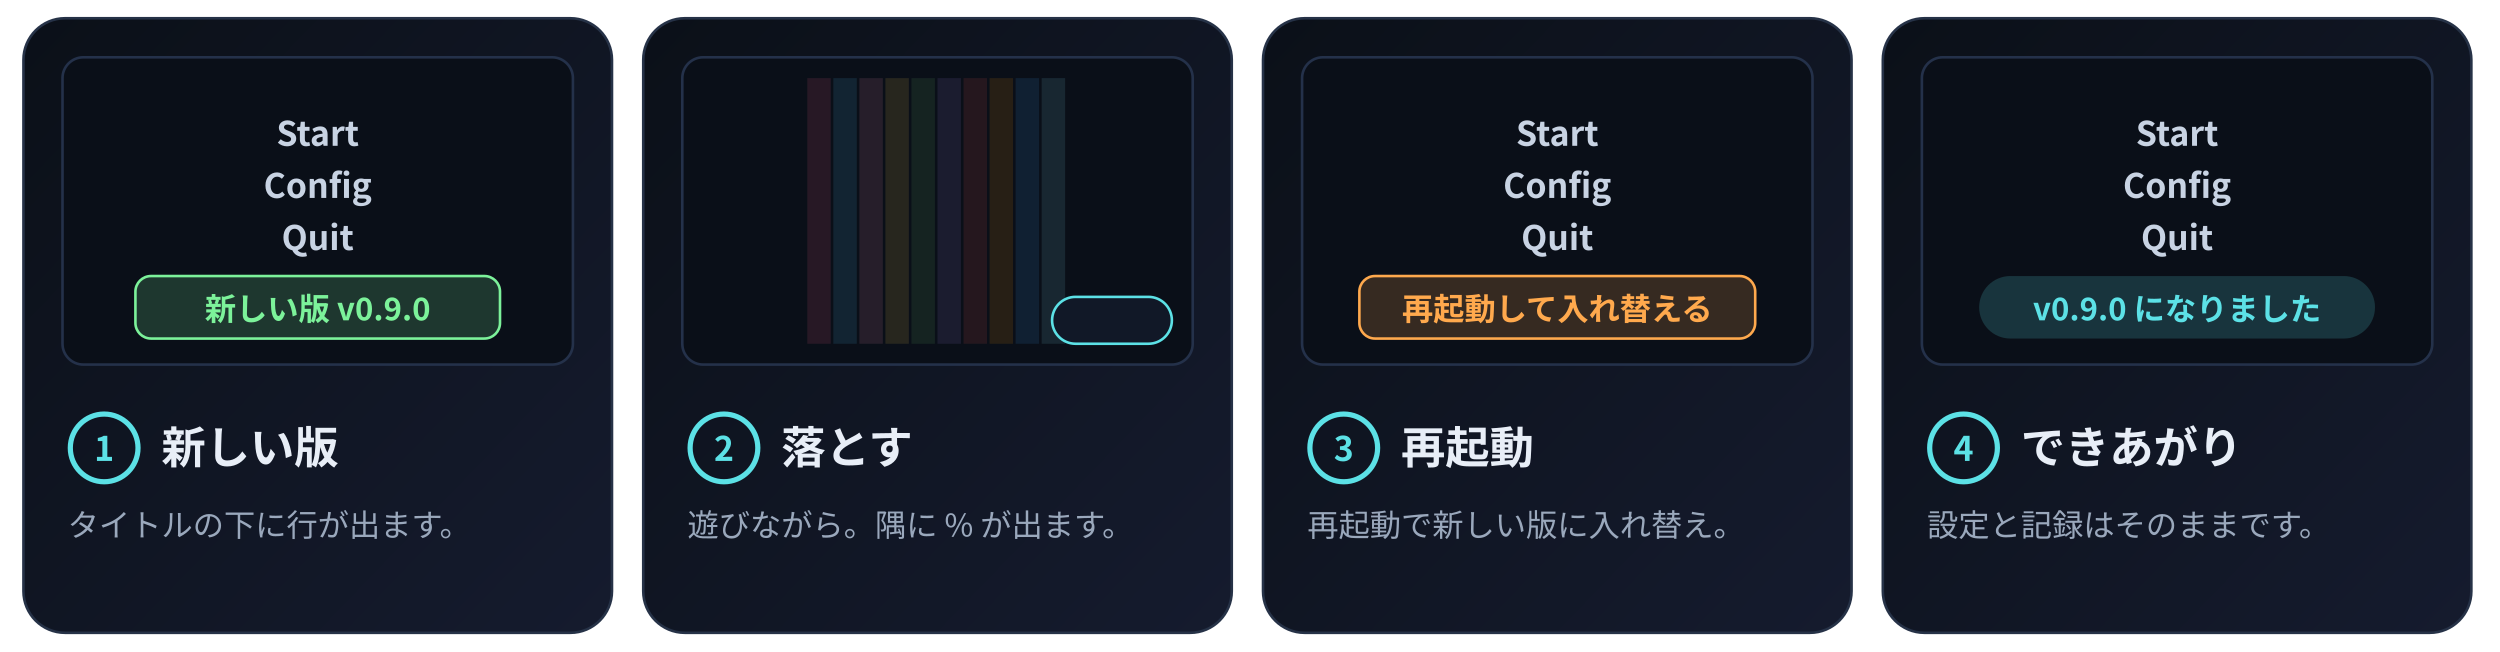
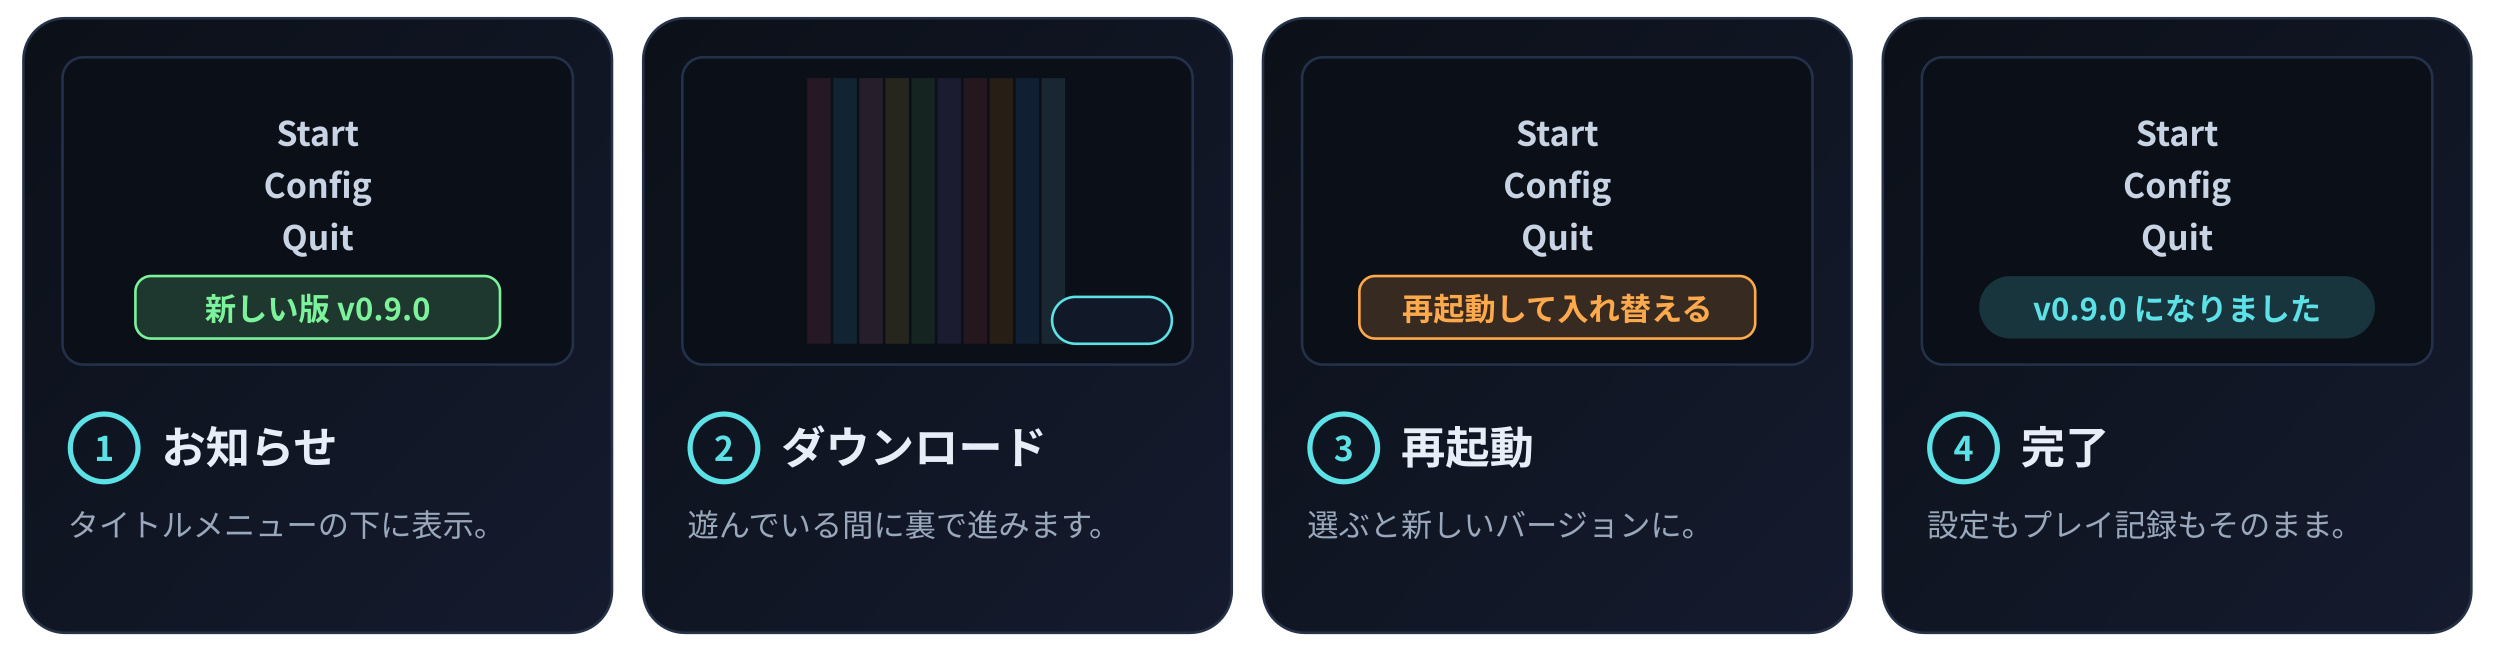
<svg xmlns="http://www.w3.org/2000/svg" width="960" height="250" viewBox="0 0 960 250" role="img" aria-labelledby="title desc">
  <style>
text{font-family:'Hiragino Sans','Hiragino Kaku Gothic ProN','Yu Gothic UI','Yu Gothic','Meiryo','Noto Sans JP','Noto Sans CJK JP',system-ui,sans-serif}
.mono{font-family:'JetBrains Mono','SF Mono','Cascadia Mono',Consolas,Menlo,monospace}
.fb{transform-box:fill-box;transform-origin:50% 50%}
@keyframes w2{0.000%{opacity:0}0.000%{opacity:0}0.000%{opacity:1}25.000%{opacity:1}27.500%{opacity:0}100.000%{opacity:0}}
.w2{opacity:0;animation:w2 8.0s linear infinite}
@keyframes w4{0.000%{opacity:0}22.500%{opacity:0}25.000%{opacity:1}50.000%{opacity:1}52.500%{opacity:0}100.000%{opacity:0}}
.w4{opacity:0;animation:w4 8.0s linear infinite}
@keyframes w5{0%{opacity:0}25.000%{opacity:1}29.500%{opacity:0}100%{opacity:0}}
.w5{opacity:0;animation:w5 8.0s step-end infinite}
@keyframes w6{0%{opacity:0}29.500%{opacity:1}34.000%{opacity:0}100%{opacity:0}}
.w6{opacity:0;animation:w6 8.0s step-end infinite}
@keyframes w7{0%{opacity:0}34.000%{opacity:1}38.500%{opacity:0}100%{opacity:0}}
.w7{opacity:0;animation:w7 8.0s step-end infinite}
@keyframes w8{0%{opacity:0}38.500%{opacity:1}43.000%{opacity:0}100%{opacity:0}}
.w8{opacity:0;animation:w8 8.0s step-end infinite}
@keyframes w9{0%{opacity:0}43.000%{opacity:1}47.500%{opacity:0}100%{opacity:0}}
.w9{opacity:0;animation:w9 8.0s step-end infinite}
@keyframes w10{0%{opacity:0}47.500%{opacity:1}98.750%{opacity:0}100%{opacity:0}}
.w10{opacity:0;animation:w10 8.0s step-end infinite}
@keyframes w12{0.000%{opacity:0}47.500%{opacity:0}50.000%{opacity:1}75.000%{opacity:1}77.500%{opacity:0}100.000%{opacity:0}}
.w12{opacity:0;animation:w12 8.0s linear infinite}
@keyframes w14{0.000%{opacity:0}72.500%{opacity:0}75.000%{opacity:1}100.000%{opacity:1}100.000%{opacity:0}100.000%{opacity:0}}
.w14{opacity:0;animation:w14 8.0s linear infinite}
@media (prefers-reduced-motion:reduce){*{animation:none!important}}
</style>
  <defs>
    <linearGradient id="bg1" x1="0" y1="0" x2="1" y2="1">
      <stop offset="0" stop-color="#0B1018" />
      <stop offset="1" stop-color="#151B2E" />
    </linearGradient>
    <linearGradient id="bg3" x1="0" y1="0" x2="1" y2="1">
      <stop offset="0" stop-color="#0B1018" />
      <stop offset="1" stop-color="#151B2E" />
    </linearGradient>
    <linearGradient id="bg11" x1="0" y1="0" x2="1" y2="1">
      <stop offset="0" stop-color="#0B1018" />
      <stop offset="1" stop-color="#151B2E" />
    </linearGradient>
    <linearGradient id="bg13" x1="0" y1="0" x2="1" y2="1">
      <stop offset="0" stop-color="#0B1018" />
      <stop offset="1" stop-color="#151B2E" />
    </linearGradient>
  </defs>
  <rect x="9" y="7" width="226" height="236" rx="16" fill="url(#bg1)" stroke="#263247" />
  <rect class="w2" x="10" y="8" width="224" height="234" rx="15" fill="none" stroke="#5CE1E6" stroke-width="2" />
  <rect x="24" y="22" width="196" height="118" rx="8" fill="#0A0F18" stroke="#24314A" />
  <text x="122.0" y="56" font-size="13" fill="#C8D3E3" font-weight="700" text-anchor="middle">Start</text>
  <text x="122.0" y="76" font-size="13" fill="#C8D3E3" font-weight="700" text-anchor="middle">Config</text>
  <text x="122.0" y="96" font-size="13" fill="#C8D3E3" font-weight="700" text-anchor="middle">Quit</text>
  <rect x="52" y="106" width="140" height="24" rx="6" fill="#7CF29A" fill-opacity="0.18" stroke="#7CF29A" />
  <text x="122.0" y="123" font-size="12" fill="#7CF29A" font-weight="800" text-anchor="middle">新しい版 v0.9.0</text>
  <circle cx="40" cy="172" r="13" fill="none" stroke="#5CE1E6" stroke-width="2" />
  <text x="40" y="177" font-size="13" fill="#5CE1E6" font-weight="800" text-anchor="middle">1</text>
-   <text x="62" y="178" font-size="17" fill="#E8EEF7" font-weight="800" text-anchor="start">新しい版</text>
-   <text x="26" y="206" font-size="12" fill="#9AA8BC" font-weight="400" text-anchor="start">タイトルの下に行が出ます。</text>
+   <text x="62" y="178" font-size="17" fill="#E8EEF7" font-weight="800" text-anchor="start">お知らせ</text>
+   <text x="26" y="206" font-size="12" fill="#9AA8BC" font-weight="400" text-anchor="start">タイトルメニューの下に表示。</text>
  <rect x="247" y="7" width="226" height="236" rx="16" fill="url(#bg3)" stroke="#263247" />
  <rect class="w4" x="248" y="8" width="224" height="234" rx="15" fill="none" stroke="#5CE1E6" stroke-width="2" />
  <rect x="262" y="22" width="196" height="118" rx="8" fill="#0A0F18" stroke="#24314A" />
  <rect x="310" y="30" width="9" height="102" fill="#FF5C8A" fill-opacity="0.12" />
  <rect x="320" y="30" width="9" height="102" fill="#4FC3F7" fill-opacity="0.12" />
  <rect x="330" y="30" width="9" height="102" fill="#F48FB1" fill-opacity="0.12" />
  <rect x="340" y="30" width="9" height="102" fill="#FFD54F" fill-opacity="0.12" />
  <rect x="350" y="30" width="9" height="102" fill="#66BB6A" fill-opacity="0.12" />
  <rect x="360" y="30" width="9" height="102" fill="#9C84E0" fill-opacity="0.12" />
  <rect x="370" y="30" width="9" height="102" fill="#EF5350" fill-opacity="0.12" />
  <rect x="380" y="30" width="9" height="102" fill="#FF9800" fill-opacity="0.12" />
  <rect x="390" y="30" width="9" height="102" fill="#42A5F5" fill-opacity="0.12" />
  <rect x="400" y="30" width="9" height="102" fill="#80DEEA" fill-opacity="0.12" />
  <rect x="404" y="114" width="46" height="18" rx="9" fill="#111827" stroke="#5CE1E6" />
  <text x="427" y="127" font-size="11" fill="#5CE1E6" font-weight="800" text-anchor="middle" class="w5 mono">0%</text>
  <text x="427" y="127" font-size="11" fill="#5CE1E6" font-weight="800" text-anchor="middle" class="w6 mono">20%</text>
  <text x="427" y="127" font-size="11" fill="#5CE1E6" font-weight="800" text-anchor="middle" class="w7 mono">40%</text>
  <text x="427" y="127" font-size="11" fill="#5CE1E6" font-weight="800" text-anchor="middle" class="w8 mono">60%</text>
  <text x="427" y="127" font-size="11" fill="#5CE1E6" font-weight="800" text-anchor="middle" class="w9 mono">80%</text>
  <text x="427" y="127" font-size="11" fill="#5CE1E6" font-weight="800" text-anchor="middle" class="w10 mono">100%</text>
  <circle cx="278" cy="172" r="13" fill="none" stroke="#5CE1E6" stroke-width="2" />
  <text x="278" y="177" font-size="13" fill="#5CE1E6" font-weight="800" text-anchor="middle">2</text>
-   <text x="300" y="178" font-size="17" fill="#E8EEF7" font-weight="800" text-anchor="start">落とす</text>
-   <text x="264" y="206" font-size="12" fill="#9AA8BC" font-weight="400" text-anchor="start">遊びながら。隅に % が出ます。</text>
+   <text x="300" y="178" font-size="17" fill="#E8EEF7" font-weight="800" text-anchor="start">ダウンロード</text>
+   <text x="264" y="206" font-size="12" fill="#9AA8BC" font-weight="400" text-anchor="start">遊んでいる間に裏で進みます。</text>
  <rect x="485" y="7" width="226" height="236" rx="16" fill="url(#bg11)" stroke="#263247" />
  <rect class="w12" x="486" y="8" width="224" height="234" rx="15" fill="none" stroke="#5CE1E6" stroke-width="2" />
  <rect x="500" y="22" width="196" height="118" rx="8" fill="#0A0F18" stroke="#24314A" />
  <text x="598.0" y="56" font-size="13" fill="#C8D3E3" font-weight="700" text-anchor="middle">Start</text>
  <text x="598.0" y="76" font-size="13" fill="#C8D3E3" font-weight="700" text-anchor="middle">Config</text>
  <text x="598.0" y="96" font-size="13" fill="#C8D3E3" font-weight="700" text-anchor="middle">Quit</text>
  <rect x="522" y="106" width="152" height="24" rx="6" fill="#FFA94D" fill-opacity="0.18" stroke="#FFA94D" />
  <text x="598.0" y="123" font-size="12" fill="#FFA94D" font-weight="800" text-anchor="middle">再起動して入れ替える</text>
  <circle cx="516" cy="172" r="13" fill="none" stroke="#5CE1E6" stroke-width="2" />
  <text x="516" y="177" font-size="13" fill="#5CE1E6" font-weight="800" text-anchor="middle">3</text>
  <text x="538" y="178" font-size="17" fill="#E8EEF7" font-weight="800" text-anchor="start">再起動</text>
-   <text x="502" y="206" font-size="12" fill="#9AA8BC" font-weight="400" text-anchor="start">再起動で新しい版に入れ替え。</text>
+   <text x="502" y="206" font-size="12" fill="#9AA8BC" font-weight="400" text-anchor="start">選ぶと新しいバージョンに。</text>
  <rect x="723" y="7" width="226" height="236" rx="16" fill="url(#bg13)" stroke="#263247" />
  <rect class="w14" x="724" y="8" width="224" height="234" rx="15" fill="none" stroke="#5CE1E6" stroke-width="2" />
  <rect x="738" y="22" width="196" height="118" rx="8" fill="#0A0F18" stroke="#24314A" />
  <text x="836.0" y="56" font-size="13" fill="#C8D3E3" font-weight="700" text-anchor="middle">Start</text>
  <text x="836.0" y="76" font-size="13" fill="#C8D3E3" font-weight="700" text-anchor="middle">Config</text>
  <text x="836.0" y="96" font-size="13" fill="#C8D3E3" font-weight="700" text-anchor="middle">Quit</text>
  <rect x="760" y="106" width="152" height="24" rx="12" fill="#5CE1E6" fill-opacity="0.18" />
  <text x="836.0" y="123" font-size="12" fill="#5CE1E6" font-weight="800" text-anchor="middle">v0.9.0 になりました</text>
  <circle cx="754" cy="172" r="13" fill="none" stroke="#5CE1E6" stroke-width="2" />
  <text x="754" y="177" font-size="13" fill="#5CE1E6" font-weight="800" text-anchor="middle">4</text>
-   <text x="776" y="178" font-size="17" fill="#E8EEF7" font-weight="800" text-anchor="start">できあがり</text>
-   <text x="740" y="206" font-size="12" fill="#9AA8BC" font-weight="400" text-anchor="start">設定と記録はそのままです。</text>
+   <text x="776" y="178" font-size="17" fill="#E8EEF7" font-weight="800" text-anchor="start">完了</text>
+   <text x="740" y="206" font-size="12" fill="#9AA8BC" font-weight="400" text-anchor="start">設定もプレイ記録もそのまま。</text>
</svg>
